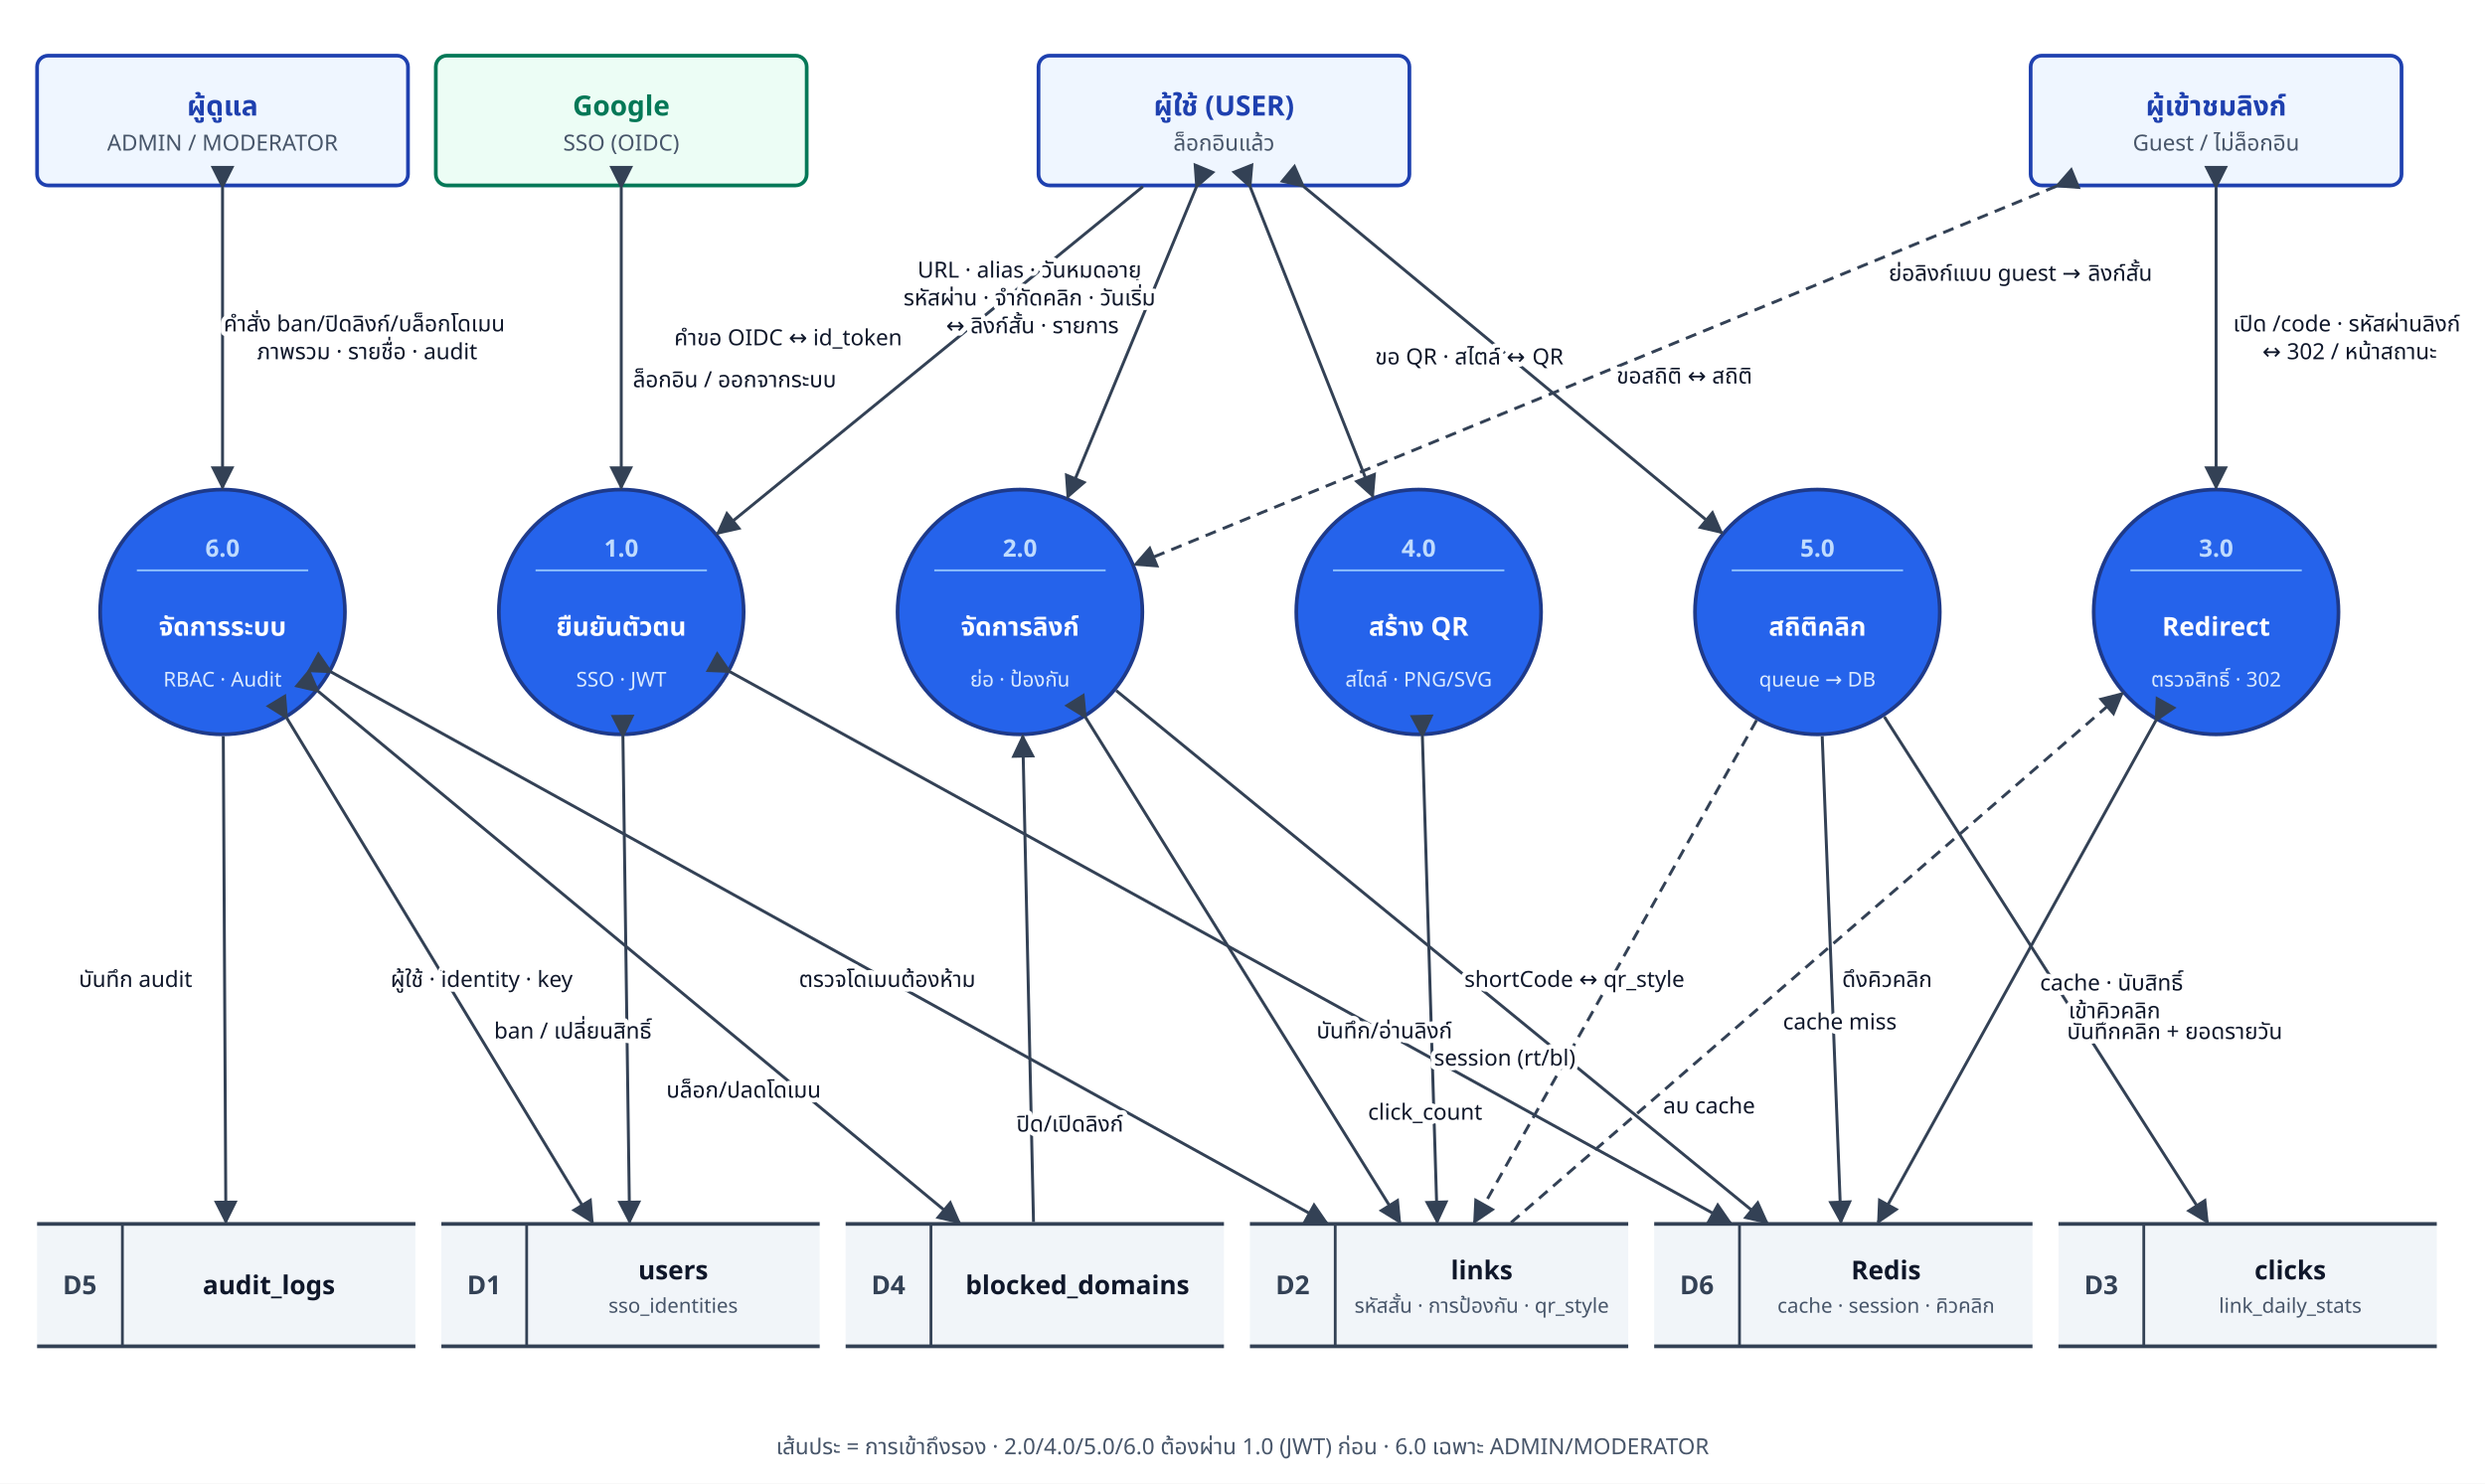
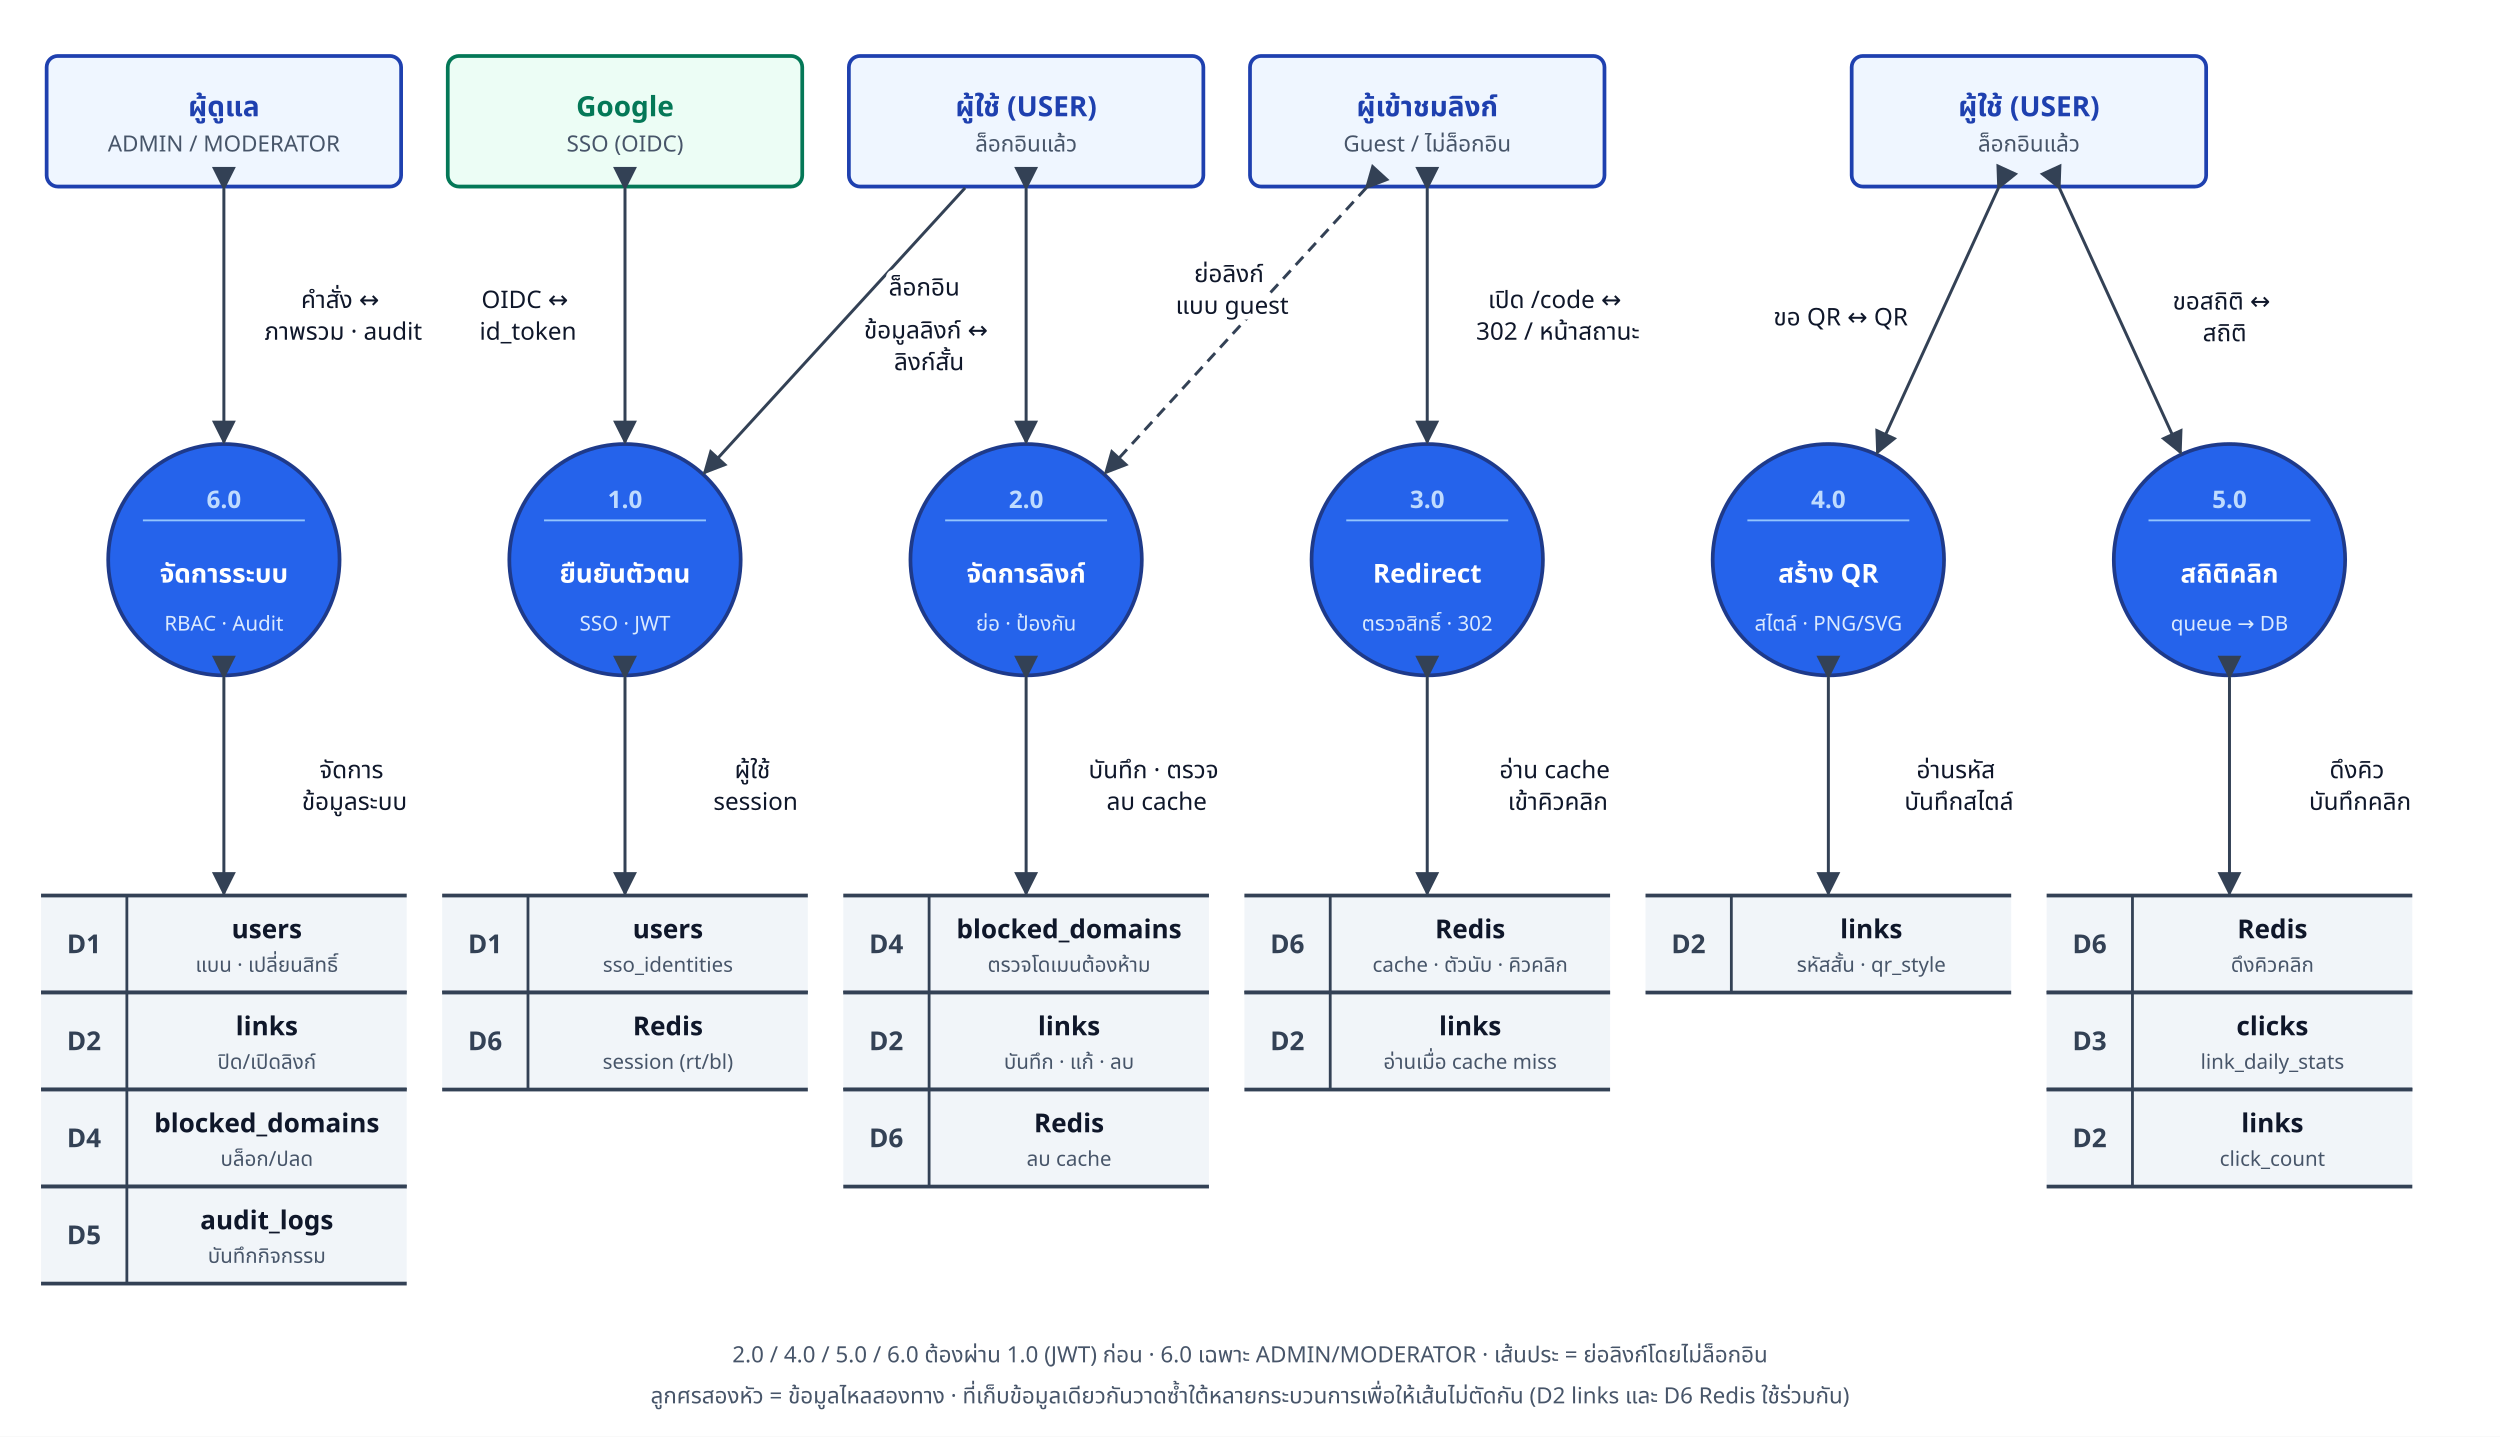
- <svg xmlns="http://www.w3.org/2000/svg" viewBox="0 0 1340 800" width="1340" height="800" role="img" aria-label="DFD Level 1" font-family="'Noto Sans Thai','Sukhumvit Set',Thonburi,'Segoe UI',system-ui,sans-serif">
+ <svg xmlns="http://www.w3.org/2000/svg" viewBox="0 0 1340 770" width="1340" height="770" role="img" aria-label="DFD Level 1" font-family="'Noto Sans Thai','Sukhumvit Set',Thonburi,'Segoe UI',system-ui,sans-serif">
  <defs>
    <marker id="ah" viewBox="0 0 10 10" refX="9" refY="5" markerWidth="8" markerHeight="8" orient="auto-start-reverse">
      <path d="M0 0L10 5L0 10z" fill="#334155" />
    </marker>
    <marker id="ahs" viewBox="0 0 10 10" refX="1" refY="5" markerWidth="8" markerHeight="8" orient="auto-start-reverse">
      <path d="M10 0L0 5L10 10z" fill="#334155" />
    </marker>
  </defs>
-   <rect width="1340" height="800" fill="#fff" />
-   <rect x="20" y="30" width="200" height="70" rx="6" fill="#eff6ff" stroke="#1e40af" stroke-width="2" />
+   <rect width="1340" height="770" fill="#fff" />
+   <rect x="25" y="30" width="190" height="70" rx="6" fill="#eff6ff" stroke="#1e40af" stroke-width="2" />
  <text x="120" text-anchor="middle" font-size="15" font-weight="700" fill="#1e40af">
    <tspan x="120" y="62.3">ผู้ดูแล</tspan>
  </text>
  <text x="120" text-anchor="middle" font-size="12" font-weight="400" fill="#475569">
    <tspan x="120" y="81.2">ADMIN / MODERATOR</tspan>
  </text>
-   <rect x="235" y="30" width="200" height="70" rx="6" fill="#ecfdf5" stroke="#047857" stroke-width="2" />
+   <rect x="240" y="30" width="190" height="70" rx="6" fill="#ecfdf5" stroke="#047857" stroke-width="2" />
  <text x="335" text-anchor="middle" font-size="15" font-weight="700" fill="#047857">
    <tspan x="335" y="62.3">Google</tspan>
  </text>
  <text x="335" text-anchor="middle" font-size="12" font-weight="400" fill="#475569">
    <tspan x="335" y="81.2">SSO (OIDC)</tspan>
  </text>
-   <rect x="560" y="30" width="200" height="70" rx="6" fill="#eff6ff" stroke="#1e40af" stroke-width="2" />
-   <text x="660" text-anchor="middle" font-size="15" font-weight="700" fill="#1e40af">
-     <tspan x="660" y="62.3">ผู้ใช้ (USER)</tspan>
-   </text>
-   <text x="660" text-anchor="middle" font-size="12" font-weight="400" fill="#475569">
-     <tspan x="660" y="81.2">ล็อกอินแล้ว</tspan>
-   </text>
-   <rect x="1095" y="30" width="200" height="70" rx="6" fill="#eff6ff" stroke="#1e40af" stroke-width="2" />
-   <text x="1195" text-anchor="middle" font-size="15" font-weight="700" fill="#1e40af">
-     <tspan x="1195" y="62.3">ผู้เข้าชมลิงก์</tspan>
-   </text>
-   <text x="1195" text-anchor="middle" font-size="12" font-weight="400" fill="#475569">
-     <tspan x="1195" y="81.2">Guest / ไม่ล็อกอิน</tspan>
-   </text>
-   <circle cx="120" cy="330" r="66" fill="#2563eb" stroke="#1e3a8a" stroke-width="2" />
+   <rect x="455" y="30" width="190" height="70" rx="6" fill="#eff6ff" stroke="#1e40af" stroke-width="2" />
+   <text x="550" text-anchor="middle" font-size="15" font-weight="700" fill="#1e40af">
+     <tspan x="550" y="62.3">ผู้ใช้ (USER)</tspan>
+   </text>
+   <text x="550" text-anchor="middle" font-size="12" font-weight="400" fill="#475569">
+     <tspan x="550" y="81.2">ล็อกอินแล้ว</tspan>
+   </text>
+   <rect x="670" y="30" width="190" height="70" rx="6" fill="#eff6ff" stroke="#1e40af" stroke-width="2" />
+   <text x="765" text-anchor="middle" font-size="15" font-weight="700" fill="#1e40af">
+     <tspan x="765" y="62.3">ผู้เข้าชมลิงก์</tspan>
+   </text>
+   <text x="765" text-anchor="middle" font-size="12" font-weight="400" fill="#475569">
+     <tspan x="765" y="81.2">Guest / ไม่ล็อกอิน</tspan>
+   </text>
+   <rect x="992.5" y="30" width="190" height="70" rx="6" fill="#eff6ff" stroke="#1e40af" stroke-width="2" />
+   <text x="1087.5" text-anchor="middle" font-size="15" font-weight="700" fill="#1e40af">
+     <tspan x="1087.5" y="62.3">ผู้ใช้ (USER)</tspan>
+   </text>
+   <text x="1087.5" text-anchor="middle" font-size="12" font-weight="400" fill="#475569">
+     <tspan x="1087.5" y="81.2">ล็อกอินแล้ว</tspan>
+   </text>
+   <circle cx="120" cy="300" r="62" fill="#2563eb" stroke="#1e3a8a" stroke-width="2" />
  <text x="120" text-anchor="middle" font-size="13" font-weight="700" fill="#bfdbfe">
-     <tspan x="120" y="300.2">6.0</tspan>
-   </text>
-   <line x1="73.8" x2="166.2" y1="307.56" y2="307.56" stroke="#93c5fd" stroke-width="1" />
+     <tspan x="120" y="272.3">6.0</tspan>
+   </text>
+   <line x1="76.6" x2="163.4" y1="278.92" y2="278.92" stroke="#93c5fd" stroke-width="1" />
  <text x="120" text-anchor="middle" font-size="14" font-weight="700" fill="#fff">
-     <tspan x="120" y="342.8">จัดการระบบ</tspan>
+     <tspan x="120" y="312.3">จัดการระบบ</tspan>
  </text>
  <text x="120" text-anchor="middle" font-size="11" font-weight="400" fill="#dbeafe">
-     <tspan x="120" y="370.2">RBAC · Audit</tspan>
-   </text>
-   <circle cx="335" cy="330" r="66" fill="#2563eb" stroke="#1e3a8a" stroke-width="2" />
+     <tspan x="120" y="338.0">RBAC · Audit</tspan>
+   </text>
+   <circle cx="335" cy="300" r="62" fill="#2563eb" stroke="#1e3a8a" stroke-width="2" />
  <text x="335" text-anchor="middle" font-size="13" font-weight="700" fill="#bfdbfe">
-     <tspan x="335" y="300.2">1.0</tspan>
-   </text>
-   <line x1="288.8" x2="381.2" y1="307.56" y2="307.56" stroke="#93c5fd" stroke-width="1" />
+     <tspan x="335" y="272.3">1.0</tspan>
+   </text>
+   <line x1="291.6" x2="378.4" y1="278.92" y2="278.92" stroke="#93c5fd" stroke-width="1" />
  <text x="335" text-anchor="middle" font-size="14" font-weight="700" fill="#fff">
-     <tspan x="335" y="342.8">ยืนยันตัวตน</tspan>
+     <tspan x="335" y="312.3">ยืนยันตัวตน</tspan>
  </text>
  <text x="335" text-anchor="middle" font-size="11" font-weight="400" fill="#dbeafe">
-     <tspan x="335" y="370.2">SSO · JWT</tspan>
-   </text>
-   <circle cx="550" cy="330" r="66" fill="#2563eb" stroke="#1e3a8a" stroke-width="2" />
+     <tspan x="335" y="338.0">SSO · JWT</tspan>
+   </text>
+   <circle cx="550" cy="300" r="62" fill="#2563eb" stroke="#1e3a8a" stroke-width="2" />
  <text x="550" text-anchor="middle" font-size="13" font-weight="700" fill="#bfdbfe">
-     <tspan x="550" y="300.2">2.0</tspan>
-   </text>
-   <line x1="503.8" x2="596.2" y1="307.56" y2="307.56" stroke="#93c5fd" stroke-width="1" />
+     <tspan x="550" y="272.3">2.0</tspan>
+   </text>
+   <line x1="506.6" x2="593.4" y1="278.92" y2="278.92" stroke="#93c5fd" stroke-width="1" />
  <text x="550" text-anchor="middle" font-size="14" font-weight="700" fill="#fff">
-     <tspan x="550" y="342.8">จัดการลิงก์</tspan>
+     <tspan x="550" y="312.3">จัดการลิงก์</tspan>
  </text>
  <text x="550" text-anchor="middle" font-size="11" font-weight="400" fill="#dbeafe">
-     <tspan x="550" y="370.2">ย่อ · ป้องกัน</tspan>
-   </text>
-   <circle cx="765" cy="330" r="66" fill="#2563eb" stroke="#1e3a8a" stroke-width="2" />
+     <tspan x="550" y="338.0">ย่อ · ป้องกัน</tspan>
+   </text>
+   <circle cx="765" cy="300" r="62" fill="#2563eb" stroke="#1e3a8a" stroke-width="2" />
  <text x="765" text-anchor="middle" font-size="13" font-weight="700" fill="#bfdbfe">
-     <tspan x="765" y="300.2">4.0</tspan>
-   </text>
-   <line x1="718.8" x2="811.2" y1="307.56" y2="307.56" stroke="#93c5fd" stroke-width="1" />
+     <tspan x="765" y="272.3">3.0</tspan>
+   </text>
+   <line x1="721.6" x2="808.4" y1="278.92" y2="278.92" stroke="#93c5fd" stroke-width="1" />
  <text x="765" text-anchor="middle" font-size="14" font-weight="700" fill="#fff">
-     <tspan x="765" y="342.8">สร้าง QR</tspan>
+     <tspan x="765" y="312.3">Redirect</tspan>
  </text>
  <text x="765" text-anchor="middle" font-size="11" font-weight="400" fill="#dbeafe">
-     <tspan x="765" y="370.2">สไตล์ · PNG/SVG</tspan>
-   </text>
-   <circle cx="980" cy="330" r="66" fill="#2563eb" stroke="#1e3a8a" stroke-width="2" />
+     <tspan x="765" y="338.0">ตรวจสิทธิ์ · 302</tspan>
+   </text>
+   <circle cx="980" cy="300" r="62" fill="#2563eb" stroke="#1e3a8a" stroke-width="2" />
  <text x="980" text-anchor="middle" font-size="13" font-weight="700" fill="#bfdbfe">
-     <tspan x="980" y="300.2">5.0</tspan>
-   </text>
-   <line x1="933.8" x2="1026.2" y1="307.56" y2="307.56" stroke="#93c5fd" stroke-width="1" />
+     <tspan x="980" y="272.3">4.0</tspan>
+   </text>
+   <line x1="936.6" x2="1023.4" y1="278.92" y2="278.92" stroke="#93c5fd" stroke-width="1" />
  <text x="980" text-anchor="middle" font-size="14" font-weight="700" fill="#fff">
-     <tspan x="980" y="342.8">สถิติคลิก</tspan>
+     <tspan x="980" y="312.3">สร้าง QR</tspan>
  </text>
  <text x="980" text-anchor="middle" font-size="11" font-weight="400" fill="#dbeafe">
-     <tspan x="980" y="370.2">queue → DB</tspan>
-   </text>
-   <circle cx="1195" cy="330" r="66" fill="#2563eb" stroke="#1e3a8a" stroke-width="2" />
+     <tspan x="980" y="338.0">สไตล์ · PNG/SVG</tspan>
+   </text>
+   <circle cx="1195" cy="300" r="62" fill="#2563eb" stroke="#1e3a8a" stroke-width="2" />
  <text x="1195" text-anchor="middle" font-size="13" font-weight="700" fill="#bfdbfe">
-     <tspan x="1195" y="300.2">3.0</tspan>
-   </text>
-   <line x1="1148.8" x2="1241.2" y1="307.56" y2="307.56" stroke="#93c5fd" stroke-width="1" />
+     <tspan x="1195" y="272.3">5.0</tspan>
+   </text>
+   <line x1="1151.6" x2="1238.4" y1="278.92" y2="278.92" stroke="#93c5fd" stroke-width="1" />
  <text x="1195" text-anchor="middle" font-size="14" font-weight="700" fill="#fff">
-     <tspan x="1195" y="342.8">Redirect</tspan>
+     <tspan x="1195" y="312.3">สถิติคลิก</tspan>
  </text>
  <text x="1195" text-anchor="middle" font-size="11" font-weight="400" fill="#dbeafe">
-     <tspan x="1195" y="370.2">ตรวจสิทธิ์ · 302</tspan>
-   </text>
-   <rect x="20" y="660" width="204" height="66" fill="#f1f5f9" stroke="none" />
-   <line x1="20" x2="224" y1="660" y2="660" stroke="#334155" stroke-width="2" />
-   <line x1="20" x2="224" y1="726" y2="726" stroke="#334155" stroke-width="2" />
-   <line x1="66" x2="66" y1="660" y2="726" stroke="#334155" stroke-width="1.5" />
-   <text x="43" text-anchor="middle" font-size="14" font-weight="700" fill="#334155">
-     <tspan x="43" y="697.9">D5</tspan>
-   </text>
-   <text x="145" text-anchor="middle" font-size="14" font-weight="700" fill="#0f172a">
-     <tspan x="145" y="697.9">audit_logs</tspan>
-   </text>
-   <rect x="238" y="660" width="204" height="66" fill="#f1f5f9" stroke="none" />
-   <line x1="238" x2="442" y1="660" y2="660" stroke="#334155" stroke-width="2" />
-   <line x1="238" x2="442" y1="726" y2="726" stroke="#334155" stroke-width="2" />
-   <line x1="284" x2="284" y1="660" y2="726" stroke="#334155" stroke-width="1.5" />
-   <text x="261" text-anchor="middle" font-size="14" font-weight="700" fill="#334155">
-     <tspan x="261" y="697.9">D1</tspan>
-   </text>
-   <text x="363" text-anchor="middle" font-size="14" font-weight="700" fill="#0f172a">
-     <tspan x="363" y="689.9">users</tspan>
-   </text>
-   <text x="363" text-anchor="middle" font-size="11" font-weight="400" fill="#475569">
-     <tspan x="363" y="707.9">sso_identities</tspan>
-   </text>
-   <rect x="456" y="660" width="204" height="66" fill="#f1f5f9" stroke="none" />
-   <line x1="456" x2="660" y1="660" y2="660" stroke="#334155" stroke-width="2" />
-   <line x1="456" x2="660" y1="726" y2="726" stroke="#334155" stroke-width="2" />
-   <line x1="502" x2="502" y1="660" y2="726" stroke="#334155" stroke-width="1.5" />
-   <text x="479" text-anchor="middle" font-size="14" font-weight="700" fill="#334155">
-     <tspan x="479" y="697.9">D4</tspan>
-   </text>
-   <text x="581" text-anchor="middle" font-size="14" font-weight="700" fill="#0f172a">
-     <tspan x="581" y="697.9">blocked_domains</tspan>
-   </text>
-   <rect x="674" y="660" width="204" height="66" fill="#f1f5f9" stroke="none" />
-   <line x1="674" x2="878" y1="660" y2="660" stroke="#334155" stroke-width="2" />
-   <line x1="674" x2="878" y1="726" y2="726" stroke="#334155" stroke-width="2" />
-   <line x1="720" x2="720" y1="660" y2="726" stroke="#334155" stroke-width="1.5" />
-   <text x="697" text-anchor="middle" font-size="14" font-weight="700" fill="#334155">
-     <tspan x="697" y="697.9">D2</tspan>
-   </text>
-   <text x="799" text-anchor="middle" font-size="14" font-weight="700" fill="#0f172a">
-     <tspan x="799" y="689.9">links</tspan>
-   </text>
-   <text x="799" text-anchor="middle" font-size="11" font-weight="400" fill="#475569">
-     <tspan x="799" y="707.9">รหัสสั้น · การป้องกัน · qr_style</tspan>
-   </text>
-   <rect x="892" y="660" width="204" height="66" fill="#f1f5f9" stroke="none" />
-   <line x1="892" x2="1096" y1="660" y2="660" stroke="#334155" stroke-width="2" />
-   <line x1="892" x2="1096" y1="726" y2="726" stroke="#334155" stroke-width="2" />
-   <line x1="938" x2="938" y1="660" y2="726" stroke="#334155" stroke-width="1.5" />
-   <text x="915" text-anchor="middle" font-size="14" font-weight="700" fill="#334155">
-     <tspan x="915" y="697.9">D6</tspan>
-   </text>
-   <text x="1017" text-anchor="middle" font-size="14" font-weight="700" fill="#0f172a">
-     <tspan x="1017" y="689.9">Redis</tspan>
-   </text>
-   <text x="1017" text-anchor="middle" font-size="11" font-weight="400" fill="#475569">
-     <tspan x="1017" y="707.9">cache · session · คิวคลิก</tspan>
-   </text>
-   <rect x="1110" y="660" width="204" height="66" fill="#f1f5f9" stroke="none" />
-   <line x1="1110" x2="1314" y1="660" y2="660" stroke="#334155" stroke-width="2" />
-   <line x1="1110" x2="1314" y1="726" y2="726" stroke="#334155" stroke-width="2" />
-   <line x1="1156" x2="1156" y1="660" y2="726" stroke="#334155" stroke-width="1.5" />
-   <text x="1133" text-anchor="middle" font-size="14" font-weight="700" fill="#334155">
-     <tspan x="1133" y="697.9">D3</tspan>
-   </text>
-   <text x="1235" text-anchor="middle" font-size="14" font-weight="700" fill="#0f172a">
-     <tspan x="1235" y="689.9">clicks</tspan>
-   </text>
-   <text x="1235" text-anchor="middle" font-size="11" font-weight="400" fill="#475569">
-     <tspan x="1235" y="707.9">link_daily_stats</tspan>
-   </text>
-   <path d="M120 101 L120 263" fill="none" stroke="#334155" stroke-width="1.6" marker-end="url(#ah)" marker-start="url(#ahs)" />
-   <path d="M335 101 L335 263" fill="none" stroke="#334155" stroke-width="1.6" marker-end="url(#ah)" marker-start="url(#ahs)" />
-   <path d="M616.3 100.6 L386.9 287.7" fill="none" stroke="#334155" stroke-width="1.6" marker-end="url(#ah)" />
-   <path d="M645.1 100.9 L575.7 268.1" fill="none" stroke="#334155" stroke-width="1.6" marker-end="url(#ah)" marker-start="url(#ahs)" />
-   <path d="M674.2 100.9 L740.3 267.7" fill="none" stroke="#334155" stroke-width="1.6" marker-end="url(#ah)" marker-start="url(#ahs)" />
-   <path d="M703 100.6 L928.4 287.3" fill="none" stroke="#334155" stroke-width="1.6" marker-end="url(#ah)" marker-start="url(#ahs)" />
-   <path d="M1195 101 L1195 263" fill="none" stroke="#334155" stroke-width="1.6" marker-end="url(#ah)" marker-start="url(#ahs)" />
-   <path d="M1108.9 100.4 L612 304.5" fill="none" stroke="#334155" stroke-width="1.6" stroke-dasharray="6 4" marker-end="url(#ah)" marker-start="url(#ahs)" />
-   <path d="M120.4 397 L121.8 659" fill="none" stroke="#334155" stroke-width="1.6" marker-end="url(#ah)" />
-   <path d="M154.7 387.3 L319.5 659.1" fill="none" stroke="#334155" stroke-width="1.6" marker-end="url(#ah)" marker-start="url(#ahs)" />
-   <path d="M171.6 372.8 L517.4 659.4" fill="none" stroke="#334155" stroke-width="1.6" marker-end="url(#ah)" marker-start="url(#ahs)" />
-   <path d="M178.6 362.4 L715.5 659.5" fill="none" stroke="#334155" stroke-width="1.6" marker-end="url(#ah)" marker-start="url(#ahs)" />
-   <path d="M335.9 397 L339.5 659" fill="none" stroke="#334155" stroke-width="1.6" marker-end="url(#ah)" marker-start="url(#ahs)" />
-   <path d="M393.7 362.3 L933.2 659.5" fill="none" stroke="#334155" stroke-width="1.6" marker-end="url(#ah)" marker-start="url(#ahs)" />
-   <path d="M557.3 659 L551.5 397" fill="none" stroke="#334155" stroke-width="1.6" marker-end="url(#ah)" />
-   <path d="M585.4 386.9 L754.9 659.2" fill="none" stroke="#334155" stroke-width="1.6" marker-end="url(#ah)" marker-start="url(#ahs)" />
-   <path d="M601.9 372.4 L952.9 659.4" fill="none" stroke="#334155" stroke-width="1.6" marker-end="url(#ah)" />
-   <path d="M767 397 L775 659" fill="none" stroke="#334155" stroke-width="1.6" marker-end="url(#ah)" marker-start="url(#ahs)" />
-   <path d="M982.6 397 L992.7 659" fill="none" stroke="#334155" stroke-width="1.6" marker-end="url(#ah)" />
-   <path d="M1016.1 386.5 L1190.4 659.2" fill="none" stroke="#334155" stroke-width="1.6" marker-end="url(#ah)" />
-   <path d="M947.2 388.4 L795 659.1" fill="none" stroke="#334155" stroke-width="1.6" stroke-dasharray="6 4" marker-end="url(#ah)" />
-   <path d="M1162.5 388.6 L1012.8 659.1" fill="none" stroke="#334155" stroke-width="1.6" marker-end="url(#ah)" marker-start="url(#ahs)" />
-   <path d="M814.8 659.3 L1144.4 373.9" fill="none" stroke="#334155" stroke-width="1.6" stroke-dasharray="6 4" marker-end="url(#ah)" />
+     <tspan x="1195" y="338.0">queue → DB</tspan>
+   </text>
+   <rect x="22" y="480" width="196" height="52" fill="#f1f5f9" stroke="none" />
+   <line x1="22" x2="218" y1="480" y2="480" stroke="#334155" stroke-width="2" />
+   <line x1="22" x2="218" y1="532" y2="532" stroke="#334155" stroke-width="2" />
+   <line x1="68" x2="68" y1="480" y2="532" stroke="#334155" stroke-width="1.5" />
+   <text x="45" text-anchor="middle" font-size="14" font-weight="700" fill="#334155">
+     <tspan x="45" y="510.9">D1</tspan>
+   </text>
+   <text x="143" text-anchor="middle" font-size="14" font-weight="700" fill="#0f172a">
+     <tspan x="143" y="502.9">users</tspan>
+   </text>
+   <text x="143" text-anchor="middle" font-size="11" font-weight="400" fill="#475569">
+     <tspan x="143" y="520.9">แบน · เปลี่ยนสิทธิ์</tspan>
+   </text>
+   <rect x="22" y="532" width="196" height="52" fill="#f1f5f9" stroke="none" />
+   <line x1="22" x2="218" y1="532" y2="532" stroke="#334155" stroke-width="2" />
+   <line x1="22" x2="218" y1="584" y2="584" stroke="#334155" stroke-width="2" />
+   <line x1="68" x2="68" y1="532" y2="584" stroke="#334155" stroke-width="1.5" />
+   <text x="45" text-anchor="middle" font-size="14" font-weight="700" fill="#334155">
+     <tspan x="45" y="562.9">D2</tspan>
+   </text>
+   <text x="143" text-anchor="middle" font-size="14" font-weight="700" fill="#0f172a">
+     <tspan x="143" y="554.9">links</tspan>
+   </text>
+   <text x="143" text-anchor="middle" font-size="11" font-weight="400" fill="#475569">
+     <tspan x="143" y="572.9">ปิด/เปิดลิงก์</tspan>
+   </text>
+   <rect x="22" y="584" width="196" height="52" fill="#f1f5f9" stroke="none" />
+   <line x1="22" x2="218" y1="584" y2="584" stroke="#334155" stroke-width="2" />
+   <line x1="22" x2="218" y1="636" y2="636" stroke="#334155" stroke-width="2" />
+   <line x1="68" x2="68" y1="584" y2="636" stroke="#334155" stroke-width="1.5" />
+   <text x="45" text-anchor="middle" font-size="14" font-weight="700" fill="#334155">
+     <tspan x="45" y="614.9">D4</tspan>
+   </text>
+   <text x="143" text-anchor="middle" font-size="14" font-weight="700" fill="#0f172a">
+     <tspan x="143" y="606.9">blocked_domains</tspan>
+   </text>
+   <text x="143" text-anchor="middle" font-size="11" font-weight="400" fill="#475569">
+     <tspan x="143" y="624.9">บล็อก/ปลด</tspan>
+   </text>
+   <rect x="22" y="636" width="196" height="52" fill="#f1f5f9" stroke="none" />
+   <line x1="22" x2="218" y1="636" y2="636" stroke="#334155" stroke-width="2" />
+   <line x1="22" x2="218" y1="688" y2="688" stroke="#334155" stroke-width="2" />
+   <line x1="68" x2="68" y1="636" y2="688" stroke="#334155" stroke-width="1.5" />
+   <text x="45" text-anchor="middle" font-size="14" font-weight="700" fill="#334155">
+     <tspan x="45" y="666.9">D5</tspan>
+   </text>
+   <text x="143" text-anchor="middle" font-size="14" font-weight="700" fill="#0f172a">
+     <tspan x="143" y="658.9">audit_logs</tspan>
+   </text>
+   <text x="143" text-anchor="middle" font-size="11" font-weight="400" fill="#475569">
+     <tspan x="143" y="676.9">บันทึกกิจกรรม</tspan>
+   </text>
+   <rect x="237" y="480" width="196" height="52" fill="#f1f5f9" stroke="none" />
+   <line x1="237" x2="433" y1="480" y2="480" stroke="#334155" stroke-width="2" />
+   <line x1="237" x2="433" y1="532" y2="532" stroke="#334155" stroke-width="2" />
+   <line x1="283" x2="283" y1="480" y2="532" stroke="#334155" stroke-width="1.5" />
+   <text x="260" text-anchor="middle" font-size="14" font-weight="700" fill="#334155">
+     <tspan x="260" y="510.9">D1</tspan>
+   </text>
+   <text x="358" text-anchor="middle" font-size="14" font-weight="700" fill="#0f172a">
+     <tspan x="358" y="502.9">users</tspan>
+   </text>
+   <text x="358" text-anchor="middle" font-size="11" font-weight="400" fill="#475569">
+     <tspan x="358" y="520.9">sso_identities</tspan>
+   </text>
+   <rect x="237" y="532" width="196" height="52" fill="#f1f5f9" stroke="none" />
+   <line x1="237" x2="433" y1="532" y2="532" stroke="#334155" stroke-width="2" />
+   <line x1="237" x2="433" y1="584" y2="584" stroke="#334155" stroke-width="2" />
+   <line x1="283" x2="283" y1="532" y2="584" stroke="#334155" stroke-width="1.5" />
+   <text x="260" text-anchor="middle" font-size="14" font-weight="700" fill="#334155">
+     <tspan x="260" y="562.9">D6</tspan>
+   </text>
+   <text x="358" text-anchor="middle" font-size="14" font-weight="700" fill="#0f172a">
+     <tspan x="358" y="554.9">Redis</tspan>
+   </text>
+   <text x="358" text-anchor="middle" font-size="11" font-weight="400" fill="#475569">
+     <tspan x="358" y="572.9">session (rt/bl)</tspan>
+   </text>
+   <rect x="452" y="480" width="196" height="52" fill="#f1f5f9" stroke="none" />
+   <line x1="452" x2="648" y1="480" y2="480" stroke="#334155" stroke-width="2" />
+   <line x1="452" x2="648" y1="532" y2="532" stroke="#334155" stroke-width="2" />
+   <line x1="498" x2="498" y1="480" y2="532" stroke="#334155" stroke-width="1.5" />
+   <text x="475" text-anchor="middle" font-size="14" font-weight="700" fill="#334155">
+     <tspan x="475" y="510.9">D4</tspan>
+   </text>
+   <text x="573" text-anchor="middle" font-size="14" font-weight="700" fill="#0f172a">
+     <tspan x="573" y="502.9">blocked_domains</tspan>
+   </text>
+   <text x="573" text-anchor="middle" font-size="11" font-weight="400" fill="#475569">
+     <tspan x="573" y="520.9">ตรวจโดเมนต้องห้าม</tspan>
+   </text>
+   <rect x="452" y="532" width="196" height="52" fill="#f1f5f9" stroke="none" />
+   <line x1="452" x2="648" y1="532" y2="532" stroke="#334155" stroke-width="2" />
+   <line x1="452" x2="648" y1="584" y2="584" stroke="#334155" stroke-width="2" />
+   <line x1="498" x2="498" y1="532" y2="584" stroke="#334155" stroke-width="1.5" />
+   <text x="475" text-anchor="middle" font-size="14" font-weight="700" fill="#334155">
+     <tspan x="475" y="562.9">D2</tspan>
+   </text>
+   <text x="573" text-anchor="middle" font-size="14" font-weight="700" fill="#0f172a">
+     <tspan x="573" y="554.9">links</tspan>
+   </text>
+   <text x="573" text-anchor="middle" font-size="11" font-weight="400" fill="#475569">
+     <tspan x="573" y="572.9">บันทึก · แก้ · ลบ</tspan>
+   </text>
+   <rect x="452" y="584" width="196" height="52" fill="#f1f5f9" stroke="none" />
+   <line x1="452" x2="648" y1="584" y2="584" stroke="#334155" stroke-width="2" />
+   <line x1="452" x2="648" y1="636" y2="636" stroke="#334155" stroke-width="2" />
+   <line x1="498" x2="498" y1="584" y2="636" stroke="#334155" stroke-width="1.5" />
+   <text x="475" text-anchor="middle" font-size="14" font-weight="700" fill="#334155">
+     <tspan x="475" y="614.9">D6</tspan>
+   </text>
+   <text x="573" text-anchor="middle" font-size="14" font-weight="700" fill="#0f172a">
+     <tspan x="573" y="606.9">Redis</tspan>
+   </text>
+   <text x="573" text-anchor="middle" font-size="11" font-weight="400" fill="#475569">
+     <tspan x="573" y="624.9">ลบ cache</tspan>
+   </text>
+   <rect x="667" y="480" width="196" height="52" fill="#f1f5f9" stroke="none" />
+   <line x1="667" x2="863" y1="480" y2="480" stroke="#334155" stroke-width="2" />
+   <line x1="667" x2="863" y1="532" y2="532" stroke="#334155" stroke-width="2" />
+   <line x1="713" x2="713" y1="480" y2="532" stroke="#334155" stroke-width="1.5" />
+   <text x="690" text-anchor="middle" font-size="14" font-weight="700" fill="#334155">
+     <tspan x="690" y="510.9">D6</tspan>
+   </text>
+   <text x="788" text-anchor="middle" font-size="14" font-weight="700" fill="#0f172a">
+     <tspan x="788" y="502.9">Redis</tspan>
+   </text>
+   <text x="788" text-anchor="middle" font-size="11" font-weight="400" fill="#475569">
+     <tspan x="788" y="520.9">cache · ตัวนับ · คิวคลิก</tspan>
+   </text>
+   <rect x="667" y="532" width="196" height="52" fill="#f1f5f9" stroke="none" />
+   <line x1="667" x2="863" y1="532" y2="532" stroke="#334155" stroke-width="2" />
+   <line x1="667" x2="863" y1="584" y2="584" stroke="#334155" stroke-width="2" />
+   <line x1="713" x2="713" y1="532" y2="584" stroke="#334155" stroke-width="1.5" />
+   <text x="690" text-anchor="middle" font-size="14" font-weight="700" fill="#334155">
+     <tspan x="690" y="562.9">D2</tspan>
+   </text>
+   <text x="788" text-anchor="middle" font-size="14" font-weight="700" fill="#0f172a">
+     <tspan x="788" y="554.9">links</tspan>
+   </text>
+   <text x="788" text-anchor="middle" font-size="11" font-weight="400" fill="#475569">
+     <tspan x="788" y="572.9">อ่านเมื่อ cache miss</tspan>
+   </text>
+   <rect x="882" y="480" width="196" height="52" fill="#f1f5f9" stroke="none" />
+   <line x1="882" x2="1078" y1="480" y2="480" stroke="#334155" stroke-width="2" />
+   <line x1="882" x2="1078" y1="532" y2="532" stroke="#334155" stroke-width="2" />
+   <line x1="928" x2="928" y1="480" y2="532" stroke="#334155" stroke-width="1.5" />
+   <text x="905" text-anchor="middle" font-size="14" font-weight="700" fill="#334155">
+     <tspan x="905" y="510.9">D2</tspan>
+   </text>
+   <text x="1003" text-anchor="middle" font-size="14" font-weight="700" fill="#0f172a">
+     <tspan x="1003" y="502.9">links</tspan>
+   </text>
+   <text x="1003" text-anchor="middle" font-size="11" font-weight="400" fill="#475569">
+     <tspan x="1003" y="520.9">รหัสสั้น · qr_style</tspan>
+   </text>
+   <rect x="1097" y="480" width="196" height="52" fill="#f1f5f9" stroke="none" />
+   <line x1="1097" x2="1293" y1="480" y2="480" stroke="#334155" stroke-width="2" />
+   <line x1="1097" x2="1293" y1="532" y2="532" stroke="#334155" stroke-width="2" />
+   <line x1="1143" x2="1143" y1="480" y2="532" stroke="#334155" stroke-width="1.5" />
+   <text x="1120" text-anchor="middle" font-size="14" font-weight="700" fill="#334155">
+     <tspan x="1120" y="510.9">D6</tspan>
+   </text>
+   <text x="1218" text-anchor="middle" font-size="14" font-weight="700" fill="#0f172a">
+     <tspan x="1218" y="502.9">Redis</tspan>
+   </text>
+   <text x="1218" text-anchor="middle" font-size="11" font-weight="400" fill="#475569">
+     <tspan x="1218" y="520.9">ดึงคิวคลิก</tspan>
+   </text>
+   <rect x="1097" y="532" width="196" height="52" fill="#f1f5f9" stroke="none" />
+   <line x1="1097" x2="1293" y1="532" y2="532" stroke="#334155" stroke-width="2" />
+   <line x1="1097" x2="1293" y1="584" y2="584" stroke="#334155" stroke-width="2" />
+   <line x1="1143" x2="1143" y1="532" y2="584" stroke="#334155" stroke-width="1.5" />
+   <text x="1120" text-anchor="middle" font-size="14" font-weight="700" fill="#334155">
+     <tspan x="1120" y="562.9">D3</tspan>
+   </text>
+   <text x="1218" text-anchor="middle" font-size="14" font-weight="700" fill="#0f172a">
+     <tspan x="1218" y="554.9">clicks</tspan>
+   </text>
+   <text x="1218" text-anchor="middle" font-size="11" font-weight="400" fill="#475569">
+     <tspan x="1218" y="572.9">link_daily_stats</tspan>
+   </text>
+   <rect x="1097" y="584" width="196" height="52" fill="#f1f5f9" stroke="none" />
+   <line x1="1097" x2="1293" y1="584" y2="584" stroke="#334155" stroke-width="2" />
+   <line x1="1097" x2="1293" y1="636" y2="636" stroke="#334155" stroke-width="2" />
+   <line x1="1143" x2="1143" y1="584" y2="636" stroke="#334155" stroke-width="1.5" />
+   <text x="1120" text-anchor="middle" font-size="14" font-weight="700" fill="#334155">
+     <tspan x="1120" y="614.9">D2</tspan>
+   </text>
+   <text x="1218" text-anchor="middle" font-size="14" font-weight="700" fill="#0f172a">
+     <tspan x="1218" y="606.9">links</tspan>
+   </text>
+   <text x="1218" text-anchor="middle" font-size="11" font-weight="400" fill="#475569">
+     <tspan x="1218" y="624.9">click_count</tspan>
+   </text>
+   <path d="M120 101 L120 237" fill="none" stroke="#334155" stroke-width="1.6" marker-end="url(#ah)" marker-start="url(#ahs)" />
+   <path d="M335 101 L335 237" fill="none" stroke="#334155" stroke-width="1.6" marker-end="url(#ah)" marker-start="url(#ahs)" />
+   <path d="M517.3 100.7 L377.5 253.5" fill="none" stroke="#334155" stroke-width="1.6" marker-end="url(#ah)" />
+   <path d="M550 101 L550 237" fill="none" stroke="#334155" stroke-width="1.6" marker-end="url(#ah)" marker-start="url(#ahs)" />
+   <path d="M765 101 L765 237" fill="none" stroke="#334155" stroke-width="1.6" marker-end="url(#ah)" marker-start="url(#ahs)" />
+   <path d="M732.3 100.7 L592.5 253.5" fill="none" stroke="#334155" stroke-width="1.6" stroke-dasharray="6 4" marker-end="url(#ah)" marker-start="url(#ahs)" />
+   <path d="M1071.1 100.9 L1006.2 242.7" fill="none" stroke="#334155" stroke-width="1.6" marker-end="url(#ah)" marker-start="url(#ahs)" />
+   <path d="M1103.9 100.9 L1168.8 242.7" fill="none" stroke="#334155" stroke-width="1.6" marker-end="url(#ah)" marker-start="url(#ahs)" />
+   <path d="M120 363 L120 479" fill="none" stroke="#334155" stroke-width="1.6" marker-end="url(#ah)" marker-start="url(#ahs)" />
+   <path d="M335 363 L335 479" fill="none" stroke="#334155" stroke-width="1.6" marker-end="url(#ah)" marker-start="url(#ahs)" />
+   <path d="M550 363 L550 479" fill="none" stroke="#334155" stroke-width="1.6" marker-end="url(#ah)" marker-start="url(#ahs)" />
+   <path d="M765 363 L765 479" fill="none" stroke="#334155" stroke-width="1.6" marker-end="url(#ah)" marker-start="url(#ahs)" />
+   <path d="M980 363 L980 479" fill="none" stroke="#334155" stroke-width="1.6" marker-end="url(#ah)" marker-start="url(#ahs)" />
+   <path d="M1195 363 L1195 479" fill="none" stroke="#334155" stroke-width="1.6" marker-end="url(#ah)" marker-start="url(#ahs)" />
  <text x="670" text-anchor="middle" font-size="12" font-weight="400" fill="#475569">
-     <tspan x="670" y="784.2">เส้นประ = การเข้าถึงรอง · 2.0/4.0/5.0/6.0 ต้องผ่าน 1.0 (JWT) ก่อน · 6.0 เฉพาะ ADMIN/MODERATOR</tspan>
-   </text>
-   <g font-size="12" fill="#0f172a" stroke="#fff" stroke-width="5" stroke-linejoin="round" paint-order="stroke" style="paint-order:stroke">
-     <text x="198" text-anchor="middle" font-size="12" font-weight="400" fill="#0f172a">
-       <tspan x="198" y="178.7">คำสั่ง ban/ปิดลิงก์/บล็อกโดเมน</tspan>
-       <tspan x="198" y="193.7">ภาพรวม · รายชื่อ · audit</tspan>
-     </text>
-   </g>
-   <g font-size="12" fill="#0f172a" stroke="#fff" stroke-width="5" stroke-linejoin="round" paint-order="stroke" style="paint-order:stroke">
-     <text x="425" text-anchor="middle" font-size="12" font-weight="400" fill="#0f172a">
-       <tspan x="425" y="186.2">คำขอ OIDC ↔ id_token</tspan>
-     </text>
-   </g>
-   <g font-size="12" fill="#0f172a" stroke="#fff" stroke-width="5" stroke-linejoin="round" paint-order="stroke" style="paint-order:stroke">
-     <text x="396.1" text-anchor="middle" font-size="12" font-weight="400" fill="#0f172a">
-       <tspan x="396.1" y="208.8">ล็อกอิน / ออกจากระบบ</tspan>
-     </text>
-   </g>
-   <g font-size="12" fill="#0f172a" stroke="#fff" stroke-width="5" stroke-linejoin="round" paint-order="stroke" style="paint-order:stroke">
-     <text x="556.7" text-anchor="middle" font-size="12" font-weight="400" fill="#0f172a">
-       <tspan x="556.7" y="149.7">URL · alias · วันหมดอายุ</tspan>
-       <tspan x="556.7" y="164.7">รหัสผ่าน · จำกัดคลิก · วันเริ่ม</tspan>
-       <tspan x="556.7" y="179.7">↔ ลิงก์สั้น · รายการ</tspan>
-     </text>
-   </g>
-   <g font-size="12" fill="#0f172a" stroke="#fff" stroke-width="5" stroke-linejoin="round" paint-order="stroke" style="paint-order:stroke">
-     <text x="792.3" text-anchor="middle" font-size="12" font-weight="400" fill="#0f172a">
-       <tspan x="792.3" y="196.5">ขอ QR · สไตล์ ↔ QR</tspan>
-     </text>
-   </g>
-   <g font-size="12" fill="#0f172a" stroke="#fff" stroke-width="5" stroke-linejoin="round" paint-order="stroke" style="paint-order:stroke">
-     <text x="908.3" text-anchor="middle" font-size="12" font-weight="400" fill="#0f172a">
-       <tspan x="908.3" y="206.8">ขอสถิติ ↔ สถิติ</tspan>
-     </text>
-   </g>
-   <g font-size="12" fill="#0f172a" stroke="#fff" stroke-width="5" stroke-linejoin="round" paint-order="stroke" style="paint-order:stroke">
-     <text x="1267" text-anchor="middle" font-size="12" font-weight="400" fill="#0f172a">
-       <tspan x="1267" y="178.7">เปิด /code · รหัสผ่านลิงก์</tspan>
-       <tspan x="1267" y="193.7">↔ 302 / หน้าสถานะ</tspan>
-     </text>
-   </g>
-   <g font-size="12" fill="#0f172a" stroke="#fff" stroke-width="5" stroke-linejoin="round" paint-order="stroke" style="paint-order:stroke">
-     <text x="1089.5" text-anchor="middle" font-size="12" font-weight="400" fill="#0f172a">
-       <tspan x="1089.5" y="151.4">ย่อลิงก์แบบ guest → ลิงก์สั้น</tspan>
-     </text>
-   </g>
-   <g font-size="12" fill="#0f172a" stroke="#fff" stroke-width="5" stroke-linejoin="round" paint-order="stroke" style="paint-order:stroke">
-     <text x="73.1" text-anchor="middle" font-size="12" font-weight="400" fill="#0f172a">
-       <tspan x="73.1" y="532.2">บันทึก audit</tspan>
-     </text>
-   </g>
-   <g font-size="12" fill="#0f172a" stroke="#fff" stroke-width="5" stroke-linejoin="round" paint-order="stroke" style="paint-order:stroke">
-     <text x="308.9" text-anchor="middle" font-size="12" font-weight="400" fill="#0f172a">
-       <tspan x="308.9" y="560.0">ban / เปลี่ยนสิทธิ์</tspan>
-     </text>
-   </g>
-   <g font-size="12" fill="#0f172a" stroke="#fff" stroke-width="5" stroke-linejoin="round" paint-order="stroke" style="paint-order:stroke">
-     <text x="401" text-anchor="middle" font-size="12" font-weight="400" fill="#0f172a">
-       <tspan x="401" y="591.9">บล็อก/ปลดโดเมน</tspan>
-     </text>
-   </g>
-   <g font-size="12" fill="#0f172a" stroke="#fff" stroke-width="5" stroke-linejoin="round" paint-order="stroke" style="paint-order:stroke">
-     <text x="576.9" text-anchor="middle" font-size="12" font-weight="400" fill="#0f172a">
-       <tspan x="576.9" y="610.2">ปิด/เปิดลิงก์</tspan>
-     </text>
-   </g>
-   <g font-size="12" fill="#0f172a" stroke="#fff" stroke-width="5" stroke-linejoin="round" paint-order="stroke" style="paint-order:stroke">
-     <text x="259.7" text-anchor="middle" font-size="12" font-weight="400" fill="#0f172a">
-       <tspan x="259.7" y="532.2">ผู้ใช้ · identity · key</tspan>
-     </text>
-   </g>
-   <g font-size="12" fill="#0f172a" stroke="#fff" stroke-width="5" stroke-linejoin="round" paint-order="stroke" style="paint-order:stroke">
-     <text x="811.4" text-anchor="middle" font-size="12" font-weight="400" fill="#0f172a">
-       <tspan x="811.4" y="574.6">session (rt/bl)</tspan>
-     </text>
-   </g>
-   <g font-size="12" fill="#0f172a" stroke="#fff" stroke-width="5" stroke-linejoin="round" paint-order="stroke" style="paint-order:stroke">
-     <text x="478.4" text-anchor="middle" font-size="12" font-weight="400" fill="#0f172a">
-       <tspan x="478.4" y="532.2">ตรวจโดเมนต้องห้าม</tspan>
-     </text>
-   </g>
-   <g font-size="12" fill="#0f172a" stroke="#fff" stroke-width="5" stroke-linejoin="round" paint-order="stroke" style="paint-order:stroke">
-     <text x="746.5" text-anchor="middle" font-size="12" font-weight="400" fill="#0f172a">
-       <tspan x="746.5" y="559.9">บันทึก/อ่านลิงก์</tspan>
-     </text>
-   </g>
-   <g font-size="12" fill="#0f172a" stroke="#fff" stroke-width="5" stroke-linejoin="round" paint-order="stroke" style="paint-order:stroke">
-     <text x="921.6" text-anchor="middle" font-size="12" font-weight="400" fill="#0f172a">
-       <tspan x="921.6" y="600.4">ลบ cache</tspan>
-     </text>
-   </g>
-   <g font-size="12" fill="#0f172a" stroke="#fff" stroke-width="5" stroke-linejoin="round" paint-order="stroke" style="paint-order:stroke">
-     <text x="849" text-anchor="middle" font-size="12" font-weight="400" fill="#0f172a">
-       <tspan x="849" y="532.2">shortCode ↔ qr_style</tspan>
-     </text>
-   </g>
-   <g font-size="12" fill="#0f172a" stroke="#fff" stroke-width="5" stroke-linejoin="round" paint-order="stroke" style="paint-order:stroke">
-     <text x="1017.6" text-anchor="middle" font-size="12" font-weight="400" fill="#0f172a">
-       <tspan x="1017.6" y="532.2">ดึงคิวคลิก</tspan>
-     </text>
-   </g>
-   <g font-size="12" fill="#0f172a" stroke="#fff" stroke-width="5" stroke-linejoin="round" paint-order="stroke" style="paint-order:stroke">
-     <text x="1172.7" text-anchor="middle" font-size="12" font-weight="400" fill="#0f172a">
-       <tspan x="1172.7" y="560.3">บันทึกคลิก + ยอดรายวัน</tspan>
-     </text>
-   </g>
-   <g font-size="12" fill="#0f172a" stroke="#fff" stroke-width="5" stroke-linejoin="round" paint-order="stroke" style="paint-order:stroke">
-     <text x="768.5" text-anchor="middle" font-size="12" font-weight="400" fill="#0f172a">
-       <tspan x="768.5" y="603.8">click_count</tspan>
-     </text>
-   </g>
-   <g font-size="12" fill="#0f172a" stroke="#fff" stroke-width="5" stroke-linejoin="round" paint-order="stroke" style="paint-order:stroke">
-     <text x="1140.2" text-anchor="middle" font-size="12" font-weight="400" fill="#0f172a">
-       <tspan x="1140.2" y="534.1">cache · นับสิทธิ์</tspan>
-       <tspan x="1140.2" y="549.1">เข้าคิวคลิก</tspan>
-     </text>
-   </g>
-   <g font-size="12" fill="#0f172a" stroke="#fff" stroke-width="5" stroke-linejoin="round" paint-order="stroke" style="paint-order:stroke">
-     <text x="992.1" text-anchor="middle" font-size="12" font-weight="400" fill="#0f172a">
-       <tspan x="992.1" y="555.1">cache miss</tspan>
+     <tspan x="670" y="752.2">ลูกศรสองหัว = ข้อมูลไหลสองทาง · ที่เก็บข้อมูลเดียวกันวาดซ้ำใต้หลายกระบวนการเพื่อให้เส้นไม่ตัดกัน (D2 links และ D6 Redis ใช้ร่วมกัน)</tspan>
+   </text>
+   <text x="670" text-anchor="middle" font-size="12" font-weight="400" fill="#475569">
+     <tspan x="670" y="730.2">2.0 / 4.0 / 5.0 / 6.0 ต้องผ่าน 1.0 (JWT) ก่อน · 6.0 เฉพาะ ADMIN/MODERATOR · เส้นประ = ย่อลิงก์โดยไม่ล็อกอิน</tspan>
+   </text>
+   <g font-size="13" fill="#0f172a" stroke="#fff" stroke-width="6" stroke-linejoin="round" paint-order="stroke" style="paint-order:stroke">
+     <text x="184" text-anchor="middle" font-size="13" font-weight="400" fill="#0f172a">
+       <tspan x="184" y="165.1">คำสั่ง ↔</tspan>
+       <tspan x="184" y="182.1">ภาพรวม · audit</tspan>
+     </text>
+   </g>
+   <g font-size="13" fill="#0f172a" stroke="#fff" stroke-width="6" stroke-linejoin="round" paint-order="stroke" style="paint-order:stroke">
+     <text x="283" text-anchor="middle" font-size="13" font-weight="400" fill="#0f172a">
+       <tspan x="283" y="165.1">OIDC ↔</tspan>
+       <tspan x="283" y="182.1">id_token</tspan>
+     </text>
+   </g>
+   <g font-size="13" fill="#0f172a" stroke="#fff" stroke-width="6" stroke-linejoin="round" paint-order="stroke" style="paint-order:stroke">
+     <text x="495.4" text-anchor="middle" font-size="13" font-weight="400" fill="#0f172a">
+       <tspan x="495.4" y="158.4">ล็อกอิน</tspan>
+     </text>
+   </g>
+   <g font-size="13" fill="#0f172a" stroke="#fff" stroke-width="6" stroke-linejoin="round" paint-order="stroke" style="paint-order:stroke">
+     <text x="498" text-anchor="middle" font-size="13" font-weight="400" fill="#0f172a">
+       <tspan x="498" y="181.4">ข้อมูลลิงก์ ↔</tspan>
+       <tspan x="498" y="198.4">ลิงก์สั้น</tspan>
+     </text>
+   </g>
+   <g font-size="13" fill="#0f172a" stroke="#fff" stroke-width="6" stroke-linejoin="round" paint-order="stroke" style="paint-order:stroke">
+     <text x="835" text-anchor="middle" font-size="13" font-weight="400" fill="#0f172a">
+       <tspan x="835" y="165.1">เปิด /code ↔</tspan>
+       <tspan x="835" y="182.1">302 / หน้าสถานะ</tspan>
+     </text>
+   </g>
+   <g font-size="13" fill="#0f172a" stroke="#fff" stroke-width="6" stroke-linejoin="round" paint-order="stroke" style="paint-order:stroke">
+     <text x="660.4" text-anchor="middle" font-size="13" font-weight="400" fill="#0f172a">
+       <tspan x="660.4" y="151.2">ย่อลิงก์</tspan>
+       <tspan x="660.4" y="168.2">แบบ guest</tspan>
+     </text>
+   </g>
+   <g font-size="13" fill="#0f172a" stroke="#fff" stroke-width="6" stroke-linejoin="round" paint-order="stroke" style="paint-order:stroke">
+     <text x="986.6" text-anchor="middle" font-size="13" font-weight="400" fill="#0f172a">
+       <tspan x="986.6" y="174.4">ขอ QR ↔ QR</tspan>
+     </text>
+   </g>
+   <g font-size="13" fill="#0f172a" stroke="#fff" stroke-width="6" stroke-linejoin="round" paint-order="stroke" style="paint-order:stroke">
+     <text x="1192.4" text-anchor="middle" font-size="13" font-weight="400" fill="#0f172a">
+       <tspan x="1192.4" y="165.9">ขอสถิติ ↔</tspan>
+       <tspan x="1192.4" y="182.9">สถิติ</tspan>
+     </text>
+   </g>
+   <g font-size="13" fill="#0f172a" stroke="#fff" stroke-width="6" stroke-linejoin="round" paint-order="stroke" style="paint-order:stroke">
+     <text x="190" text-anchor="middle" font-size="13" font-weight="400" fill="#0f172a">
+       <tspan x="190" y="417.1">จัดการ</tspan>
+       <tspan x="190" y="434.1">ข้อมูลระบบ</tspan>
+     </text>
+   </g>
+   <g font-size="13" fill="#0f172a" stroke="#fff" stroke-width="6" stroke-linejoin="round" paint-order="stroke" style="paint-order:stroke">
+     <text x="405" text-anchor="middle" font-size="13" font-weight="400" fill="#0f172a">
+       <tspan x="405" y="417.1">ผู้ใช้</tspan>
+       <tspan x="405" y="434.1">session</tspan>
+     </text>
+   </g>
+   <g font-size="13" fill="#0f172a" stroke="#fff" stroke-width="6" stroke-linejoin="round" paint-order="stroke" style="paint-order:stroke">
+     <text x="620" text-anchor="middle" font-size="13" font-weight="400" fill="#0f172a">
+       <tspan x="620" y="417.1">บันทึก · ตรวจ</tspan>
+       <tspan x="620" y="434.1">ลบ cache</tspan>
+     </text>
+   </g>
+   <g font-size="13" fill="#0f172a" stroke="#fff" stroke-width="6" stroke-linejoin="round" paint-order="stroke" style="paint-order:stroke">
+     <text x="835" text-anchor="middle" font-size="13" font-weight="400" fill="#0f172a">
+       <tspan x="835" y="417.1">อ่าน cache</tspan>
+       <tspan x="835" y="434.1">เข้าคิวคลิก</tspan>
+     </text>
+   </g>
+   <g font-size="13" fill="#0f172a" stroke="#fff" stroke-width="6" stroke-linejoin="round" paint-order="stroke" style="paint-order:stroke">
+     <text x="1050" text-anchor="middle" font-size="13" font-weight="400" fill="#0f172a">
+       <tspan x="1050" y="417.1">อ่านรหัส</tspan>
+       <tspan x="1050" y="434.1">บันทึกสไตล์</tspan>
+     </text>
+   </g>
+   <g font-size="13" fill="#0f172a" stroke="#fff" stroke-width="6" stroke-linejoin="round" paint-order="stroke" style="paint-order:stroke">
+     <text x="1265" text-anchor="middle" font-size="13" font-weight="400" fill="#0f172a">
+       <tspan x="1265" y="417.1">ดึงคิว</tspan>
+       <tspan x="1265" y="434.1">บันทึกคลิก</tspan>
    </text>
  </g>
</svg>
